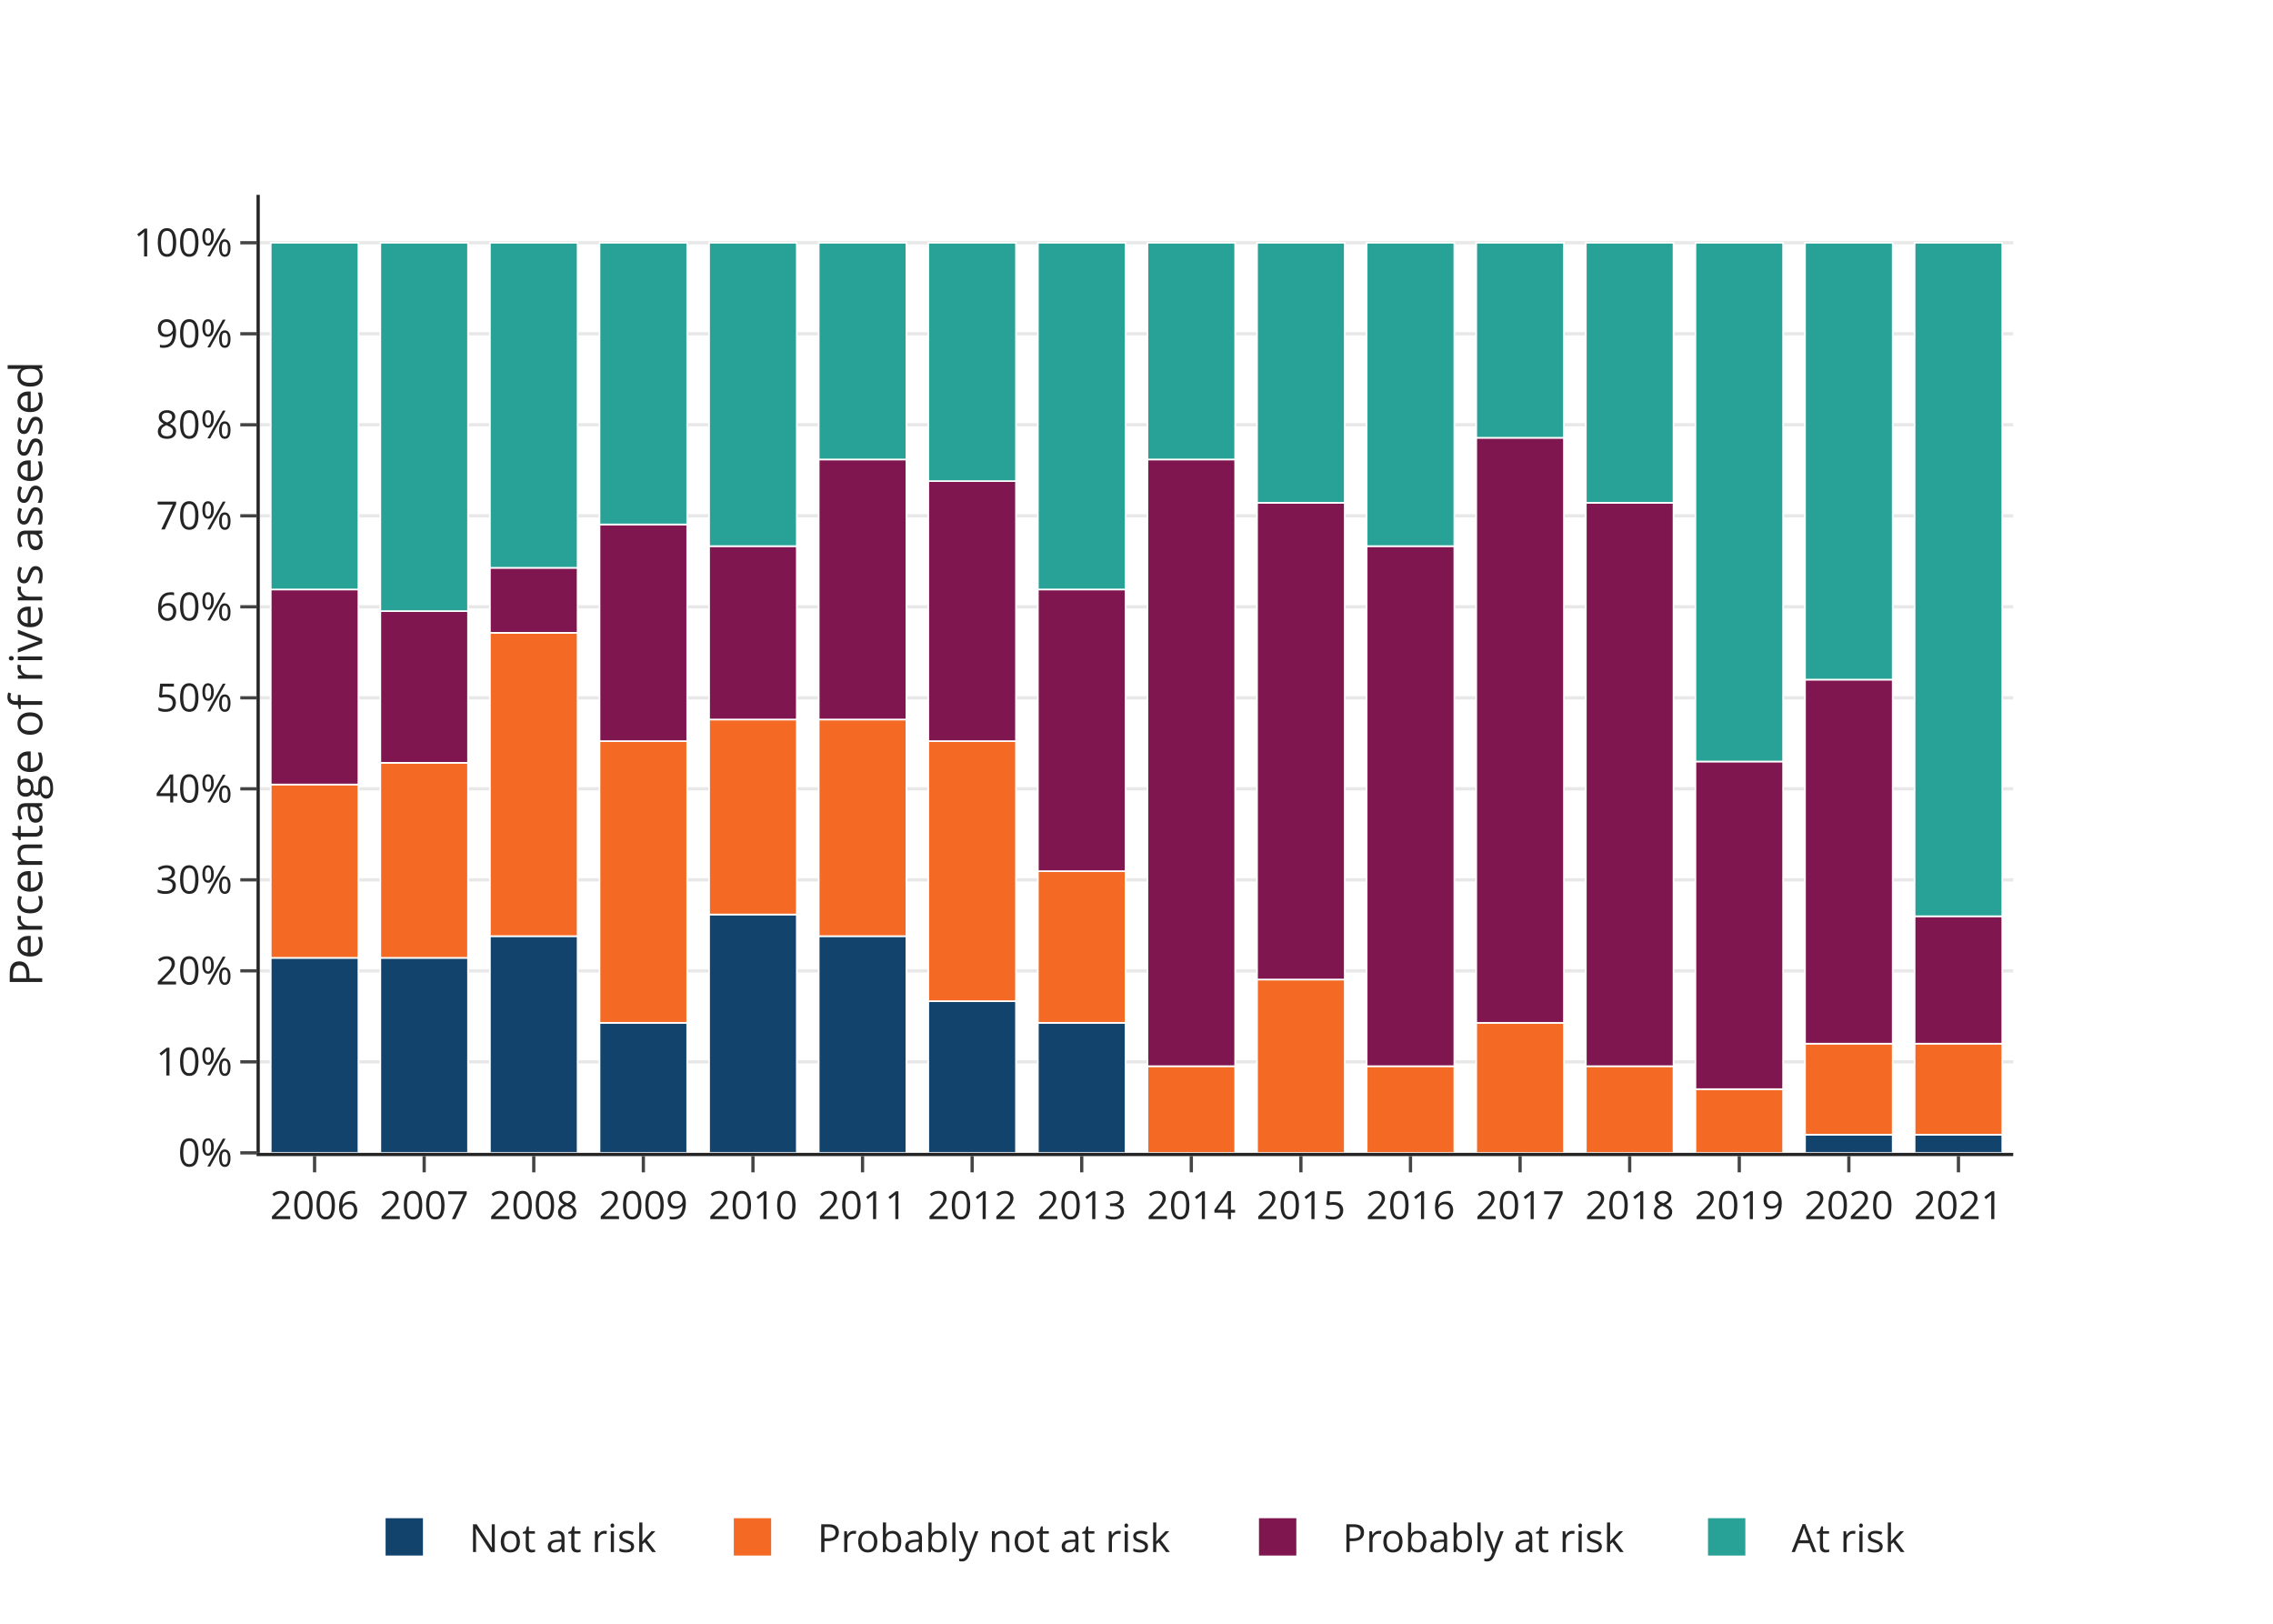
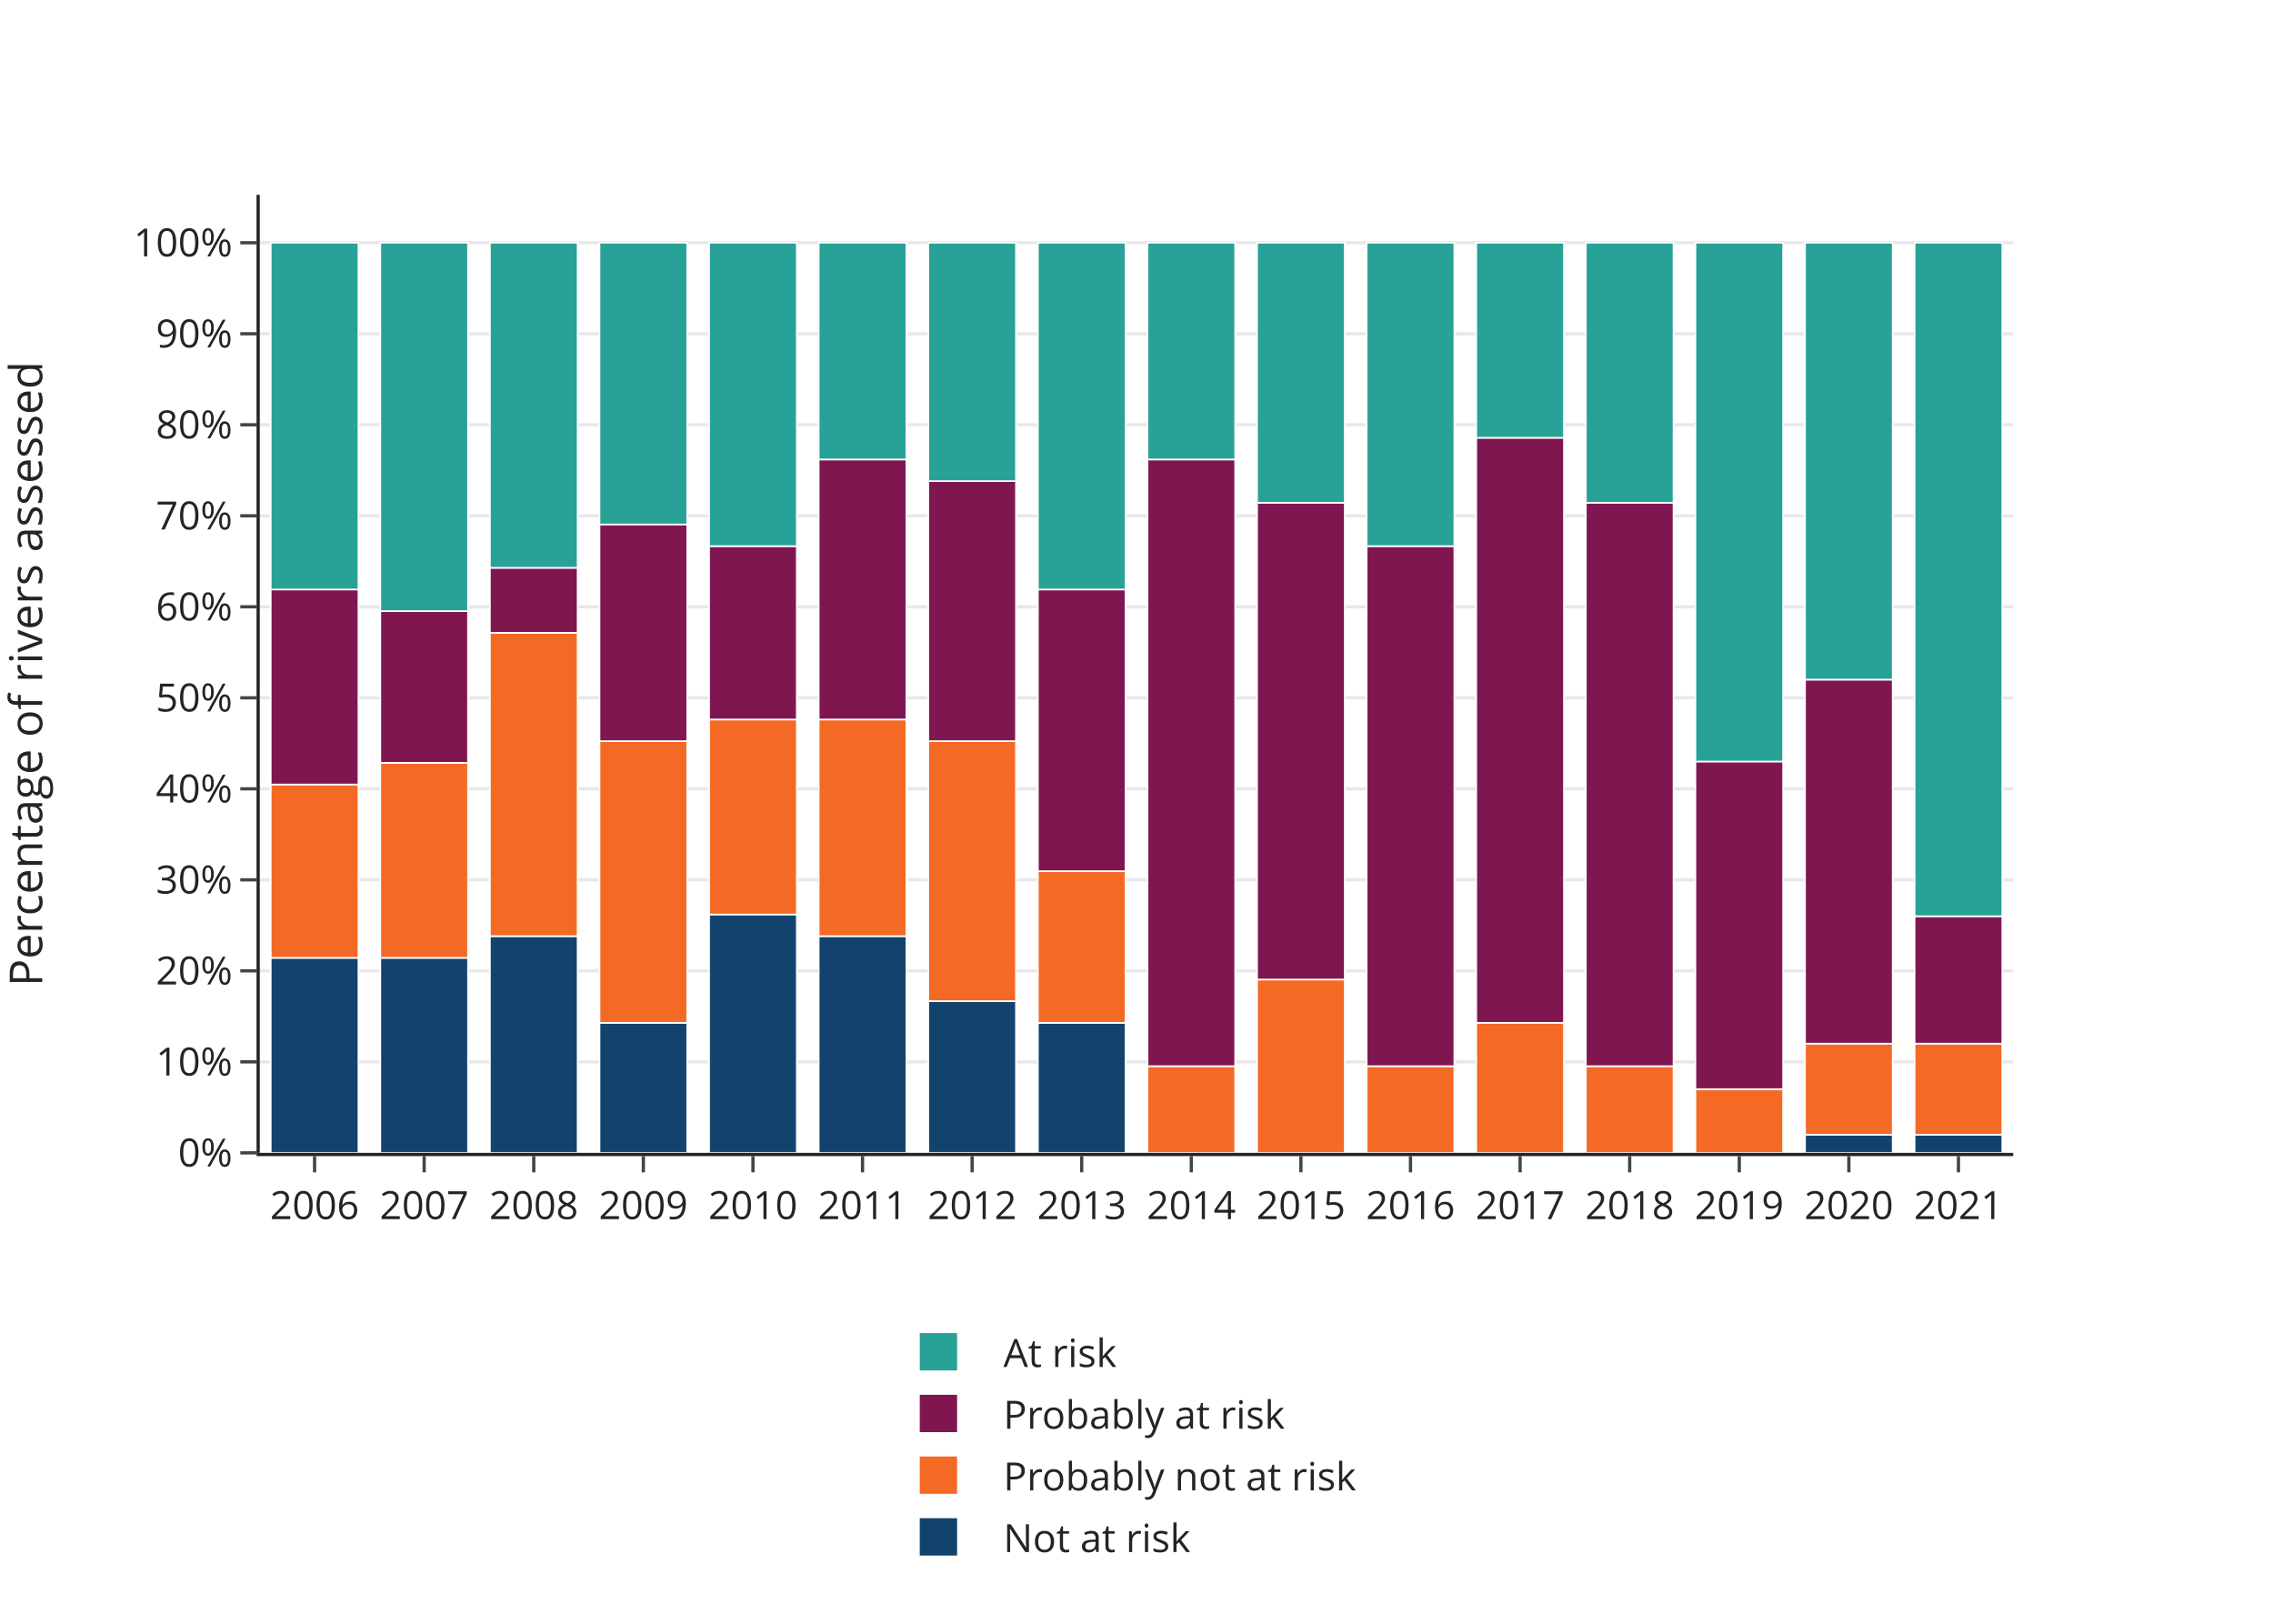
<svg xmlns="http://www.w3.org/2000/svg" class="main-svg" width="700" height="500" style="" viewBox="0 0 700 500">
  <rect x="0" y="0" width="700" height="500" style="fill: rgb(255, 255, 255); fill-opacity: 1;" />
-   <defs id="defs-fbef5a">
+   <defs id="defs-14ce61">
    <g class="clips">
-       <clipPath id="clipfbef5axyplot" class="plotclip">
+       <clipPath id="clip14ce61xyplot" class="plotclip">
        <rect width="540" height="295" />
      </clipPath>
-       <clipPath class="axesclip" id="clipfbef5ax">
+       <clipPath class="axesclip" id="clip14ce61x">
        <rect x="80" y="0" width="540" height="500" />
      </clipPath>
-       <clipPath class="axesclip" id="clipfbef5ay">
+       <clipPath class="axesclip" id="clip14ce61y">
        <rect x="0" y="60" width="700" height="295" />
      </clipPath>
-       <clipPath class="axesclip" id="clipfbef5axy">
+       <clipPath class="axesclip" id="clip14ce61xy">
        <rect x="80" y="60" width="540" height="295" />
      </clipPath>
    </g>
    <g class="gradients" />
    <g class="patterns" />
  </defs>
  <g class="bglayer" />
  <g class="layer-below">
    <g class="imagelayer" />
    <g class="shapelayer" />
  </g>
  <g class="cartesianlayer">
    <g class="subplot xy">
      <g class="layer-subplot">
        <g class="shapelayer" />
        <g class="imagelayer" />
      </g>
      <g class="minor-gridlayer">
        <g class="x" />
        <g class="y" />
      </g>
      <g class="gridlayer">
        <g class="x" />
        <g class="y">
          <path class="ygrid crisp" transform="translate(0,326.98)" d="M80,0h540" style="stroke: rgb(232, 232, 232); stroke-opacity: 1; stroke-width: 1px;" />
          <path class="ygrid crisp" transform="translate(0,298.95)" d="M80,0h540" style="stroke: rgb(232, 232, 232); stroke-opacity: 1; stroke-width: 1px;" />
          <path class="ygrid crisp" transform="translate(0,270.93)" d="M80,0h540" style="stroke: rgb(232, 232, 232); stroke-opacity: 1; stroke-width: 1px;" />
          <path class="ygrid crisp" transform="translate(0,242.9)" d="M80,0h540" style="stroke: rgb(232, 232, 232); stroke-opacity: 1; stroke-width: 1px;" />
          <path class="ygrid crisp" transform="translate(0,214.88)" d="M80,0h540" style="stroke: rgb(232, 232, 232); stroke-opacity: 1; stroke-width: 1px;" />
          <path class="ygrid crisp" transform="translate(0,186.85)" d="M80,0h540" style="stroke: rgb(232, 232, 232); stroke-opacity: 1; stroke-width: 1px;" />
          <path class="ygrid crisp" transform="translate(0,158.83)" d="M80,0h540" style="stroke: rgb(232, 232, 232); stroke-opacity: 1; stroke-width: 1px;" />
          <path class="ygrid crisp" transform="translate(0,130.8)" d="M80,0h540" style="stroke: rgb(232, 232, 232); stroke-opacity: 1; stroke-width: 1px;" />
          <path class="ygrid crisp" transform="translate(0,102.78)" d="M80,0h540" style="stroke: rgb(232, 232, 232); stroke-opacity: 1; stroke-width: 1px;" />
          <path class="ygrid crisp" transform="translate(0,74.75)" d="M80,0h540" style="stroke: rgb(232, 232, 232); stroke-opacity: 1; stroke-width: 1px;" />
        </g>
      </g>
      <g class="zerolinelayer" />
      <path class="xlines-below" />
      <path class="ylines-below" />
      <g class="overlines-below" />
      <g class="xaxislayer-below" />
      <g class="yaxislayer-below" />
      <g class="overaxes-below" />
-       <g class="plot" transform="translate(80,60)" clip-path="url(#clipfbef5axyplot)">
+       <g class="plot" transform="translate(80,60)" clip-path="url(#clip14ce61xyplot)">
        <g class="barlayer mlayer">
          <g class="trace bars" style="opacity: 1;">
            <g class="points">
              <g class="point">
                <path d="M3.38,295V234.95H30.38V295Z" style="vector-effect: non-scaling-stroke; opacity: 1; stroke-width: 0.5px; fill: rgb(18, 67, 109); fill-opacity: 1; stroke: rgb(255, 255, 255); stroke-opacity: 1;" />
              </g>
              <g class="point">
                <path d="M37.13,295V234.95H64.13V295Z" style="vector-effect: non-scaling-stroke; opacity: 1; stroke-width: 0.5px; fill: rgb(18, 67, 109); fill-opacity: 1; stroke: rgb(255, 255, 255); stroke-opacity: 1;" />
              </g>
              <g class="point">
                <path d="M70.88,295V228.27H97.88V295Z" style="vector-effect: non-scaling-stroke; opacity: 1; stroke-width: 0.5px; fill: rgb(18, 67, 109); fill-opacity: 1; stroke: rgb(255, 255, 255); stroke-opacity: 1;" />
              </g>
              <g class="point">
                <path d="M104.63,295V254.96H131.63V295Z" style="vector-effect: non-scaling-stroke; opacity: 1; stroke-width: 0.5px; fill: rgb(18, 67, 109); fill-opacity: 1; stroke: rgb(255, 255, 255); stroke-opacity: 1;" />
              </g>
              <g class="point">
                <path d="M138.38,295V221.6H165.38V295Z" style="vector-effect: non-scaling-stroke; opacity: 1; stroke-width: 0.5px; fill: rgb(18, 67, 109); fill-opacity: 1; stroke: rgb(255, 255, 255); stroke-opacity: 1;" />
              </g>
              <g class="point">
                <path d="M172.13,295V228.27H199.13V295Z" style="vector-effect: non-scaling-stroke; opacity: 1; stroke-width: 0.5px; fill: rgb(18, 67, 109); fill-opacity: 1; stroke: rgb(255, 255, 255); stroke-opacity: 1;" />
              </g>
              <g class="point">
                <path d="M205.88,295V248.29H232.88V295Z" style="vector-effect: non-scaling-stroke; opacity: 1; stroke-width: 0.5px; fill: rgb(18, 67, 109); fill-opacity: 1; stroke: rgb(255, 255, 255); stroke-opacity: 1;" />
              </g>
              <g class="point">
                <path d="M239.63,295V254.96H266.63V295Z" style="vector-effect: non-scaling-stroke; opacity: 1; stroke-width: 0.5px; fill: rgb(18, 67, 109); fill-opacity: 1; stroke: rgb(255, 255, 255); stroke-opacity: 1;" />
              </g>
              <g class="point">
                <path d="M273.38,295V295H300.38V295Z" style="vector-effect: non-scaling-stroke; opacity: 1; stroke-width: 0.5px; fill: rgb(18, 67, 109); fill-opacity: 1; stroke: rgb(255, 255, 255); stroke-opacity: 1;" />
              </g>
              <g class="point">
                <path d="M307.13,295V295H334.13V295Z" style="vector-effect: non-scaling-stroke; opacity: 1; stroke-width: 0.5px; fill: rgb(18, 67, 109); fill-opacity: 1; stroke: rgb(255, 255, 255); stroke-opacity: 1;" />
              </g>
              <g class="point">
                <path d="M340.88,295V295H367.88V295Z" style="vector-effect: non-scaling-stroke; opacity: 1; stroke-width: 0.5px; fill: rgb(18, 67, 109); fill-opacity: 1; stroke: rgb(255, 255, 255); stroke-opacity: 1;" />
              </g>
              <g class="point">
                <path d="M374.63,295V295H401.63V295Z" style="vector-effect: non-scaling-stroke; opacity: 1; stroke-width: 0.5px; fill: rgb(18, 67, 109); fill-opacity: 1; stroke: rgb(255, 255, 255); stroke-opacity: 1;" />
              </g>
              <g class="point">
                <path d="M408.38,295V295H435.38V295Z" style="vector-effect: non-scaling-stroke; opacity: 1; stroke-width: 0.5px; fill: rgb(18, 67, 109); fill-opacity: 1; stroke: rgb(255, 255, 255); stroke-opacity: 1;" />
              </g>
              <g class="point">
                <path d="M442.13,295V295H469.13V295Z" style="vector-effect: non-scaling-stroke; opacity: 1; stroke-width: 0.5px; fill: rgb(18, 67, 109); fill-opacity: 1; stroke: rgb(255, 255, 255); stroke-opacity: 1;" />
              </g>
              <g class="point">
                <path d="M475.88,295V289.4H502.88V295Z" style="vector-effect: non-scaling-stroke; opacity: 1; stroke-width: 0.5px; fill: rgb(18, 67, 109); fill-opacity: 1; stroke: rgb(255, 255, 255); stroke-opacity: 1;" />
              </g>
              <g class="point">
                <path d="M509.63,295V289.4H536.63V295Z" style="vector-effect: non-scaling-stroke; opacity: 1; stroke-width: 0.5px; fill: rgb(18, 67, 109); fill-opacity: 1; stroke: rgb(255, 255, 255); stroke-opacity: 1;" />
              </g>
            </g>
          </g>
          <g class="trace bars" style="opacity: 1;">
            <g class="points">
              <g class="point">
                <path d="M3.38,234.95V181.57H30.38V234.95Z" style="vector-effect: non-scaling-stroke; opacity: 1; stroke-width: 0.5px; fill: rgb(244, 106, 37); fill-opacity: 1; stroke: rgb(255, 255, 255); stroke-opacity: 1;" />
              </g>
              <g class="point">
                <path d="M37.13,234.95V174.89H64.13V234.95Z" style="vector-effect: non-scaling-stroke; opacity: 1; stroke-width: 0.5px; fill: rgb(244, 106, 37); fill-opacity: 1; stroke: rgb(255, 255, 255); stroke-opacity: 1;" />
              </g>
              <g class="point">
                <path d="M70.88,228.27V134.86H97.88V228.27Z" style="vector-effect: non-scaling-stroke; opacity: 1; stroke-width: 0.5px; fill: rgb(244, 106, 37); fill-opacity: 1; stroke: rgb(255, 255, 255); stroke-opacity: 1;" />
              </g>
              <g class="point">
                <path d="M104.63,254.96V168.22H131.63V254.96Z" style="vector-effect: non-scaling-stroke; opacity: 1; stroke-width: 0.5px; fill: rgb(244, 106, 37); fill-opacity: 1; stroke: rgb(255, 255, 255); stroke-opacity: 1;" />
              </g>
              <g class="point">
                <path d="M138.38,221.6V161.55H165.38V221.6Z" style="vector-effect: non-scaling-stroke; opacity: 1; stroke-width: 0.5px; fill: rgb(244, 106, 37); fill-opacity: 1; stroke: rgb(255, 255, 255); stroke-opacity: 1;" />
              </g>
              <g class="point">
                <path d="M172.13,228.27V161.55H199.13V228.27Z" style="vector-effect: non-scaling-stroke; opacity: 1; stroke-width: 0.5px; fill: rgb(244, 106, 37); fill-opacity: 1; stroke: rgb(255, 255, 255); stroke-opacity: 1;" />
              </g>
              <g class="point">
                <path d="M205.88,248.29V168.22H232.88V248.29Z" style="vector-effect: non-scaling-stroke; opacity: 1; stroke-width: 0.5px; fill: rgb(244, 106, 37); fill-opacity: 1; stroke: rgb(255, 255, 255); stroke-opacity: 1;" />
              </g>
              <g class="point">
                <path d="M239.63,254.96V208.26H266.63V254.96Z" style="vector-effect: non-scaling-stroke; opacity: 1; stroke-width: 0.5px; fill: rgb(244, 106, 37); fill-opacity: 1; stroke: rgb(255, 255, 255); stroke-opacity: 1;" />
              </g>
              <g class="point">
                <path d="M273.38,295V268.31H300.38V295Z" style="vector-effect: non-scaling-stroke; opacity: 1; stroke-width: 0.5px; fill: rgb(244, 106, 37); fill-opacity: 1; stroke: rgb(255, 255, 255); stroke-opacity: 1;" />
              </g>
              <g class="point">
                <path d="M307.13,295V241.62H334.13V295Z" style="vector-effect: non-scaling-stroke; opacity: 1; stroke-width: 0.5px; fill: rgb(244, 106, 37); fill-opacity: 1; stroke: rgb(255, 255, 255); stroke-opacity: 1;" />
              </g>
              <g class="point">
                <path d="M340.88,295V268.31H367.88V295Z" style="vector-effect: non-scaling-stroke; opacity: 1; stroke-width: 0.5px; fill: rgb(244, 106, 37); fill-opacity: 1; stroke: rgb(255, 255, 255); stroke-opacity: 1;" />
              </g>
              <g class="point">
                <path d="M374.63,295V254.96H401.63V295Z" style="vector-effect: non-scaling-stroke; opacity: 1; stroke-width: 0.5px; fill: rgb(244, 106, 37); fill-opacity: 1; stroke: rgb(255, 255, 255); stroke-opacity: 1;" />
              </g>
              <g class="point">
                <path d="M408.38,295V268.31H435.38V295Z" style="vector-effect: non-scaling-stroke; opacity: 1; stroke-width: 0.5px; fill: rgb(244, 106, 37); fill-opacity: 1; stroke: rgb(255, 255, 255); stroke-opacity: 1;" />
              </g>
              <g class="point">
                <path d="M442.13,295V275.38H469.13V295Z" style="vector-effect: non-scaling-stroke; opacity: 1; stroke-width: 0.5px; fill: rgb(244, 106, 37); fill-opacity: 1; stroke: rgb(255, 255, 255); stroke-opacity: 1;" />
              </g>
              <g class="point">
                <path d="M475.88,289.4V261.37H502.88V289.4Z" style="vector-effect: non-scaling-stroke; opacity: 1; stroke-width: 0.5px; fill: rgb(244, 106, 37); fill-opacity: 1; stroke: rgb(255, 255, 255); stroke-opacity: 1;" />
              </g>
              <g class="point">
                <path d="M509.63,289.4V261.37H536.63V289.4Z" style="vector-effect: non-scaling-stroke; opacity: 1; stroke-width: 0.5px; fill: rgb(244, 106, 37); fill-opacity: 1; stroke: rgb(255, 255, 255); stroke-opacity: 1;" />
              </g>
            </g>
          </g>
          <g class="trace bars" style="opacity: 1;">
            <g class="points">
              <g class="point">
                <path d="M3.38,181.57V121.51H30.38V181.57Z" style="vector-effect: non-scaling-stroke; opacity: 1; stroke-width: 0.5px; fill: rgb(128, 22, 80); fill-opacity: 1; stroke: rgb(255, 255, 255); stroke-opacity: 1;" />
              </g>
              <g class="point">
                <path d="M37.13,174.89V128.18H64.13V174.89Z" style="vector-effect: non-scaling-stroke; opacity: 1; stroke-width: 0.5px; fill: rgb(128, 22, 80); fill-opacity: 1; stroke: rgb(255, 255, 255); stroke-opacity: 1;" />
              </g>
              <g class="point">
                <path d="M70.88,134.86V114.84H97.88V134.86Z" style="vector-effect: non-scaling-stroke; opacity: 1; stroke-width: 0.5px; fill: rgb(128, 22, 80); fill-opacity: 1; stroke: rgb(255, 255, 255); stroke-opacity: 1;" />
              </g>
              <g class="point">
                <path d="M104.63,168.22V101.49H131.63V168.22Z" style="vector-effect: non-scaling-stroke; opacity: 1; stroke-width: 0.5px; fill: rgb(128, 22, 80); fill-opacity: 1; stroke: rgb(255, 255, 255); stroke-opacity: 1;" />
              </g>
              <g class="point">
                <path d="M138.38,161.55V108.17H165.38V161.55Z" style="vector-effect: non-scaling-stroke; opacity: 1; stroke-width: 0.5px; fill: rgb(128, 22, 80); fill-opacity: 1; stroke: rgb(255, 255, 255); stroke-opacity: 1;" />
              </g>
              <g class="point">
                <path d="M172.13,161.55V81.48H199.13V161.55Z" style="vector-effect: non-scaling-stroke; opacity: 1; stroke-width: 0.5px; fill: rgb(128, 22, 80); fill-opacity: 1; stroke: rgb(255, 255, 255); stroke-opacity: 1;" />
              </g>
              <g class="point">
                <path d="M205.88,168.22V88.15H232.88V168.22Z" style="vector-effect: non-scaling-stroke; opacity: 1; stroke-width: 0.5px; fill: rgb(128, 22, 80); fill-opacity: 1; stroke: rgb(255, 255, 255); stroke-opacity: 1;" />
              </g>
              <g class="point">
                <path d="M239.63,208.26V121.51H266.63V208.26Z" style="vector-effect: non-scaling-stroke; opacity: 1; stroke-width: 0.5px; fill: rgb(128, 22, 80); fill-opacity: 1; stroke: rgb(255, 255, 255); stroke-opacity: 1;" />
              </g>
              <g class="point">
                <path d="M273.38,268.31V81.48H300.38V268.31Z" style="vector-effect: non-scaling-stroke; opacity: 1; stroke-width: 0.5px; fill: rgb(128, 22, 80); fill-opacity: 1; stroke: rgb(255, 255, 255); stroke-opacity: 1;" />
              </g>
              <g class="point">
                <path d="M307.13,241.62V94.82H334.13V241.62Z" style="vector-effect: non-scaling-stroke; opacity: 1; stroke-width: 0.5px; fill: rgb(128, 22, 80); fill-opacity: 1; stroke: rgb(255, 255, 255); stroke-opacity: 1;" />
              </g>
              <g class="point">
                <path d="M340.88,268.31V108.17H367.88V268.31Z" style="vector-effect: non-scaling-stroke; opacity: 1; stroke-width: 0.5px; fill: rgb(128, 22, 80); fill-opacity: 1; stroke: rgb(255, 255, 255); stroke-opacity: 1;" />
              </g>
              <g class="point">
                <path d="M374.63,254.96V74.8H401.63V254.96Z" style="vector-effect: non-scaling-stroke; opacity: 1; stroke-width: 0.5px; fill: rgb(128, 22, 80); fill-opacity: 1; stroke: rgb(255, 255, 255); stroke-opacity: 1;" />
              </g>
              <g class="point">
                <path d="M408.38,268.31V94.82H435.38V268.31Z" style="vector-effect: non-scaling-stroke; opacity: 1; stroke-width: 0.5px; fill: rgb(128, 22, 80); fill-opacity: 1; stroke: rgb(255, 255, 255); stroke-opacity: 1;" />
              </g>
              <g class="point">
                <path d="M442.13,275.38V174.49H469.13V275.38Z" style="vector-effect: non-scaling-stroke; opacity: 1; stroke-width: 0.5px; fill: rgb(128, 22, 80); fill-opacity: 1; stroke: rgb(255, 255, 255); stroke-opacity: 1;" />
              </g>
              <g class="point">
                <path d="M475.88,261.37V149.27H502.88V261.37Z" style="vector-effect: non-scaling-stroke; opacity: 1; stroke-width: 0.5px; fill: rgb(128, 22, 80); fill-opacity: 1; stroke: rgb(255, 255, 255); stroke-opacity: 1;" />
              </g>
              <g class="point">
                <path d="M509.63,261.37V222.14H536.63V261.37Z" style="vector-effect: non-scaling-stroke; opacity: 1; stroke-width: 0.5px; fill: rgb(128, 22, 80); fill-opacity: 1; stroke: rgb(255, 255, 255); stroke-opacity: 1;" />
              </g>
            </g>
          </g>
          <g class="trace bars" style="opacity: 1;">
            <g class="points">
              <g class="point">
                <path d="M3.38,121.51V14.75H30.38V121.51Z" style="vector-effect: non-scaling-stroke; opacity: 1; stroke-width: 0.5px; fill: rgb(40, 161, 151); fill-opacity: 1; stroke: rgb(255, 255, 255); stroke-opacity: 1;" />
              </g>
              <g class="point">
                <path d="M37.13,128.18V14.75H64.13V128.18Z" style="vector-effect: non-scaling-stroke; opacity: 1; stroke-width: 0.5px; fill: rgb(40, 161, 151); fill-opacity: 1; stroke: rgb(255, 255, 255); stroke-opacity: 1;" />
              </g>
              <g class="point">
                <path d="M70.88,114.84V14.75H97.88V114.84Z" style="vector-effect: non-scaling-stroke; opacity: 1; stroke-width: 0.5px; fill: rgb(40, 161, 151); fill-opacity: 1; stroke: rgb(255, 255, 255); stroke-opacity: 1;" />
              </g>
              <g class="point">
                <path d="M104.63,101.49V14.75H131.63V101.49Z" style="vector-effect: non-scaling-stroke; opacity: 1; stroke-width: 0.5px; fill: rgb(40, 161, 151); fill-opacity: 1; stroke: rgb(255, 255, 255); stroke-opacity: 1;" />
              </g>
              <g class="point">
                <path d="M138.38,108.17V14.75H165.38V108.17Z" style="vector-effect: non-scaling-stroke; opacity: 1; stroke-width: 0.5px; fill: rgb(40, 161, 151); fill-opacity: 1; stroke: rgb(255, 255, 255); stroke-opacity: 1;" />
              </g>
              <g class="point">
                <path d="M172.13,81.48V14.75H199.13V81.48Z" style="vector-effect: non-scaling-stroke; opacity: 1; stroke-width: 0.5px; fill: rgb(40, 161, 151); fill-opacity: 1; stroke: rgb(255, 255, 255); stroke-opacity: 1;" />
              </g>
              <g class="point">
                <path d="M205.88,88.15V14.75H232.88V88.15Z" style="vector-effect: non-scaling-stroke; opacity: 1; stroke-width: 0.5px; fill: rgb(40, 161, 151); fill-opacity: 1; stroke: rgb(255, 255, 255); stroke-opacity: 1;" />
              </g>
              <g class="point">
                <path d="M239.63,121.51V14.75H266.63V121.51Z" style="vector-effect: non-scaling-stroke; opacity: 1; stroke-width: 0.5px; fill: rgb(40, 161, 151); fill-opacity: 1; stroke: rgb(255, 255, 255); stroke-opacity: 1;" />
              </g>
              <g class="point">
                <path d="M273.38,81.48V14.75H300.38V81.48Z" style="vector-effect: non-scaling-stroke; opacity: 1; stroke-width: 0.5px; fill: rgb(40, 161, 151); fill-opacity: 1; stroke: rgb(255, 255, 255); stroke-opacity: 1;" />
              </g>
              <g class="point">
                <path d="M307.13,94.82V14.75H334.13V94.82Z" style="vector-effect: non-scaling-stroke; opacity: 1; stroke-width: 0.5px; fill: rgb(40, 161, 151); fill-opacity: 1; stroke: rgb(255, 255, 255); stroke-opacity: 1;" />
              </g>
              <g class="point">
                <path d="M340.88,108.17V14.75H367.88V108.17Z" style="vector-effect: non-scaling-stroke; opacity: 1; stroke-width: 0.5px; fill: rgb(40, 161, 151); fill-opacity: 1; stroke: rgb(255, 255, 255); stroke-opacity: 1;" />
              </g>
              <g class="point">
                <path d="M374.63,74.8V14.75H401.63V74.8Z" style="vector-effect: non-scaling-stroke; opacity: 1; stroke-width: 0.5px; fill: rgb(40, 161, 151); fill-opacity: 1; stroke: rgb(255, 255, 255); stroke-opacity: 1;" />
              </g>
              <g class="point">
                <path d="M408.38,94.82V14.75H435.38V94.82Z" style="vector-effect: non-scaling-stroke; opacity: 1; stroke-width: 0.5px; fill: rgb(40, 161, 151); fill-opacity: 1; stroke: rgb(255, 255, 255); stroke-opacity: 1;" />
              </g>
              <g class="point">
                <path d="M442.13,174.49V14.75H469.13V174.49Z" style="vector-effect: non-scaling-stroke; opacity: 1; stroke-width: 0.5px; fill: rgb(40, 161, 151); fill-opacity: 1; stroke: rgb(255, 255, 255); stroke-opacity: 1;" />
              </g>
              <g class="point">
                <path d="M475.88,149.27V14.75H502.88V149.27Z" style="vector-effect: non-scaling-stroke; opacity: 1; stroke-width: 0.5px; fill: rgb(40, 161, 151); fill-opacity: 1; stroke: rgb(255, 255, 255); stroke-opacity: 1;" />
              </g>
              <g class="point">
                <path d="M509.63,222.14V14.75H536.63V222.14Z" style="vector-effect: non-scaling-stroke; opacity: 1; stroke-width: 0.5px; fill: rgb(40, 161, 151); fill-opacity: 1; stroke: rgb(255, 255, 255); stroke-opacity: 1;" />
              </g>
            </g>
          </g>
        </g>
      </g>
      <g class="overplot" />
      <path class="xlines-above crisp" d="M79,355.5H620" style="fill: none; stroke-width: 1px; stroke: rgb(36, 36, 36); stroke-opacity: 1;" />
      <path class="ylines-above crisp" d="M79.5,60V355" style="fill: none; stroke-width: 1px; stroke: rgb(36, 36, 36); stroke-opacity: 1;" />
      <g class="overlines-above" />
      <g class="xaxislayer-above">
        <path class="xtick ticks crisp" d="M0,356v5" transform="translate(96.88,0)" style="stroke: rgb(68, 68, 68); stroke-opacity: 1; stroke-width: 1px;" />
        <path class="xtick ticks crisp" d="M0,356v5" transform="translate(130.63,0)" style="stroke: rgb(68, 68, 68); stroke-opacity: 1; stroke-width: 1px;" />
        <path class="xtick ticks crisp" d="M0,356v5" transform="translate(164.38,0)" style="stroke: rgb(68, 68, 68); stroke-opacity: 1; stroke-width: 1px;" />
        <path class="xtick ticks crisp" d="M0,356v5" transform="translate(198.13,0)" style="stroke: rgb(68, 68, 68); stroke-opacity: 1; stroke-width: 1px;" />
        <path class="xtick ticks crisp" d="M0,356v5" transform="translate(231.88,0)" style="stroke: rgb(68, 68, 68); stroke-opacity: 1; stroke-width: 1px;" />
        <path class="xtick ticks crisp" d="M0,356v5" transform="translate(265.63,0)" style="stroke: rgb(68, 68, 68); stroke-opacity: 1; stroke-width: 1px;" />
        <path class="xtick ticks crisp" d="M0,356v5" transform="translate(299.38,0)" style="stroke: rgb(68, 68, 68); stroke-opacity: 1; stroke-width: 1px;" />
        <path class="xtick ticks crisp" d="M0,356v5" transform="translate(333.13,0)" style="stroke: rgb(68, 68, 68); stroke-opacity: 1; stroke-width: 1px;" />
        <path class="xtick ticks crisp" d="M0,356v5" transform="translate(366.88,0)" style="stroke: rgb(68, 68, 68); stroke-opacity: 1; stroke-width: 1px;" />
        <path class="xtick ticks crisp" d="M0,356v5" transform="translate(400.63,0)" style="stroke: rgb(68, 68, 68); stroke-opacity: 1; stroke-width: 1px;" />
        <path class="xtick ticks crisp" d="M0,356v5" transform="translate(434.38,0)" style="stroke: rgb(68, 68, 68); stroke-opacity: 1; stroke-width: 1px;" />
        <path class="xtick ticks crisp" d="M0,356v5" transform="translate(468.13,0)" style="stroke: rgb(68, 68, 68); stroke-opacity: 1; stroke-width: 1px;" />
        <path class="xtick ticks crisp" d="M0,356v5" transform="translate(501.88,0)" style="stroke: rgb(68, 68, 68); stroke-opacity: 1; stroke-width: 1px;" />
        <path class="xtick ticks crisp" d="M0,356v5" transform="translate(535.63,0)" style="stroke: rgb(68, 68, 68); stroke-opacity: 1; stroke-width: 1px;" />
        <path class="xtick ticks crisp" d="M0,356v5" transform="translate(569.38,0)" style="stroke: rgb(68, 68, 68); stroke-opacity: 1; stroke-width: 1px;" />
        <path class="xtick ticks crisp" d="M0,356v5" transform="translate(603.13,0)" style="stroke: rgb(68, 68, 68); stroke-opacity: 1; stroke-width: 1px;" />
        <g class="xtick">
          <text text-anchor="middle" x="0" y="375.4" transform="translate(96.88,0)" style="font-family: 'Open Sans', verdana, arial, sans-serif; font-size: 12px; fill: rgb(36, 36, 36); fill-opacity: 1; white-space: pre; opacity: 1;">2006</text>
        </g>
        <g class="xtick">
          <text text-anchor="middle" x="0" y="375.4" style="font-family: 'Open Sans', verdana, arial, sans-serif; font-size: 12px; fill: rgb(36, 36, 36); fill-opacity: 1; white-space: pre; opacity: 1;" transform="translate(130.63,0)">2007</text>
        </g>
        <g class="xtick">
          <text text-anchor="middle" x="0" y="375.4" style="font-family: 'Open Sans', verdana, arial, sans-serif; font-size: 12px; fill: rgb(36, 36, 36); fill-opacity: 1; white-space: pre; opacity: 1;" transform="translate(164.38,0)">2008</text>
        </g>
        <g class="xtick">
          <text text-anchor="middle" x="0" y="375.4" style="font-family: 'Open Sans', verdana, arial, sans-serif; font-size: 12px; fill: rgb(36, 36, 36); fill-opacity: 1; white-space: pre; opacity: 1;" transform="translate(198.13,0)">2009</text>
        </g>
        <g class="xtick">
          <text text-anchor="middle" x="0" y="375.4" style="font-family: 'Open Sans', verdana, arial, sans-serif; font-size: 12px; fill: rgb(36, 36, 36); fill-opacity: 1; white-space: pre; opacity: 1;" transform="translate(231.88,0)">2010</text>
        </g>
        <g class="xtick">
          <text text-anchor="middle" x="0" y="375.4" style="font-family: 'Open Sans', verdana, arial, sans-serif; font-size: 12px; fill: rgb(36, 36, 36); fill-opacity: 1; white-space: pre; opacity: 1;" transform="translate(265.63,0)">2011</text>
        </g>
        <g class="xtick">
          <text text-anchor="middle" x="0" y="375.4" style="font-family: 'Open Sans', verdana, arial, sans-serif; font-size: 12px; fill: rgb(36, 36, 36); fill-opacity: 1; white-space: pre; opacity: 1;" transform="translate(299.38,0)">2012</text>
        </g>
        <g class="xtick">
          <text text-anchor="middle" x="0" y="375.4" style="font-family: 'Open Sans', verdana, arial, sans-serif; font-size: 12px; fill: rgb(36, 36, 36); fill-opacity: 1; white-space: pre; opacity: 1;" transform="translate(333.13,0)">2013</text>
        </g>
        <g class="xtick">
          <text text-anchor="middle" x="0" y="375.4" style="font-family: 'Open Sans', verdana, arial, sans-serif; font-size: 12px; fill: rgb(36, 36, 36); fill-opacity: 1; white-space: pre; opacity: 1;" transform="translate(366.88,0)">2014</text>
        </g>
        <g class="xtick">
          <text text-anchor="middle" x="0" y="375.4" style="font-family: 'Open Sans', verdana, arial, sans-serif; font-size: 12px; fill: rgb(36, 36, 36); fill-opacity: 1; white-space: pre; opacity: 1;" transform="translate(400.63,0)">2015</text>
        </g>
        <g class="xtick">
          <text text-anchor="middle" x="0" y="375.4" style="font-family: 'Open Sans', verdana, arial, sans-serif; font-size: 12px; fill: rgb(36, 36, 36); fill-opacity: 1; white-space: pre; opacity: 1;" transform="translate(434.38,0)">2016</text>
        </g>
        <g class="xtick">
          <text text-anchor="middle" x="0" y="375.4" style="font-family: 'Open Sans', verdana, arial, sans-serif; font-size: 12px; fill: rgb(36, 36, 36); fill-opacity: 1; white-space: pre; opacity: 1;" transform="translate(468.13,0)">2017</text>
        </g>
        <g class="xtick">
          <text text-anchor="middle" x="0" y="375.4" style="font-family: 'Open Sans', verdana, arial, sans-serif; font-size: 12px; fill: rgb(36, 36, 36); fill-opacity: 1; white-space: pre; opacity: 1;" transform="translate(501.88,0)">2018</text>
        </g>
        <g class="xtick">
          <text text-anchor="middle" x="0" y="375.4" style="font-family: 'Open Sans', verdana, arial, sans-serif; font-size: 12px; fill: rgb(36, 36, 36); fill-opacity: 1; white-space: pre; opacity: 1;" transform="translate(535.63,0)">2019</text>
        </g>
        <g class="xtick">
          <text text-anchor="middle" x="0" y="375.4" style="font-family: 'Open Sans', verdana, arial, sans-serif; font-size: 12px; fill: rgb(36, 36, 36); fill-opacity: 1; white-space: pre; opacity: 1;" transform="translate(569.38,0)">2020</text>
        </g>
        <g class="xtick">
          <text text-anchor="middle" x="0" y="375.4" style="font-family: 'Open Sans', verdana, arial, sans-serif; font-size: 12px; fill: rgb(36, 36, 36); fill-opacity: 1; white-space: pre; opacity: 1;" transform="translate(603.13,0)">2021</text>
        </g>
      </g>
      <g class="yaxislayer-above">
        <path class="ytick ticks crisp" d="M79,0h-5" transform="translate(0,355)" style="stroke: rgb(68, 68, 68); stroke-opacity: 1; stroke-width: 1px;" />
        <path class="ytick ticks crisp" d="M79,0h-5" transform="translate(0,326.98)" style="stroke: rgb(68, 68, 68); stroke-opacity: 1; stroke-width: 1px;" />
        <path class="ytick ticks crisp" d="M79,0h-5" transform="translate(0,298.95)" style="stroke: rgb(68, 68, 68); stroke-opacity: 1; stroke-width: 1px;" />
        <path class="ytick ticks crisp" d="M79,0h-5" transform="translate(0,270.93)" style="stroke: rgb(68, 68, 68); stroke-opacity: 1; stroke-width: 1px;" />
        <path class="ytick ticks crisp" d="M79,0h-5" transform="translate(0,242.9)" style="stroke: rgb(68, 68, 68); stroke-opacity: 1; stroke-width: 1px;" />
        <path class="ytick ticks crisp" d="M79,0h-5" transform="translate(0,214.88)" style="stroke: rgb(68, 68, 68); stroke-opacity: 1; stroke-width: 1px;" />
        <path class="ytick ticks crisp" d="M79,0h-5" transform="translate(0,186.85)" style="stroke: rgb(68, 68, 68); stroke-opacity: 1; stroke-width: 1px;" />
        <path class="ytick ticks crisp" d="M79,0h-5" transform="translate(0,158.83)" style="stroke: rgb(68, 68, 68); stroke-opacity: 1; stroke-width: 1px;" />
        <path class="ytick ticks crisp" d="M79,0h-5" transform="translate(0,130.8)" style="stroke: rgb(68, 68, 68); stroke-opacity: 1; stroke-width: 1px;" />
        <path class="ytick ticks crisp" d="M79,0h-5" transform="translate(0,102.78)" style="stroke: rgb(68, 68, 68); stroke-opacity: 1; stroke-width: 1px;" />
        <path class="ytick ticks crisp" d="M79,0h-5" transform="translate(0,74.75)" style="stroke: rgb(68, 68, 68); stroke-opacity: 1; stroke-width: 1px;" />
        <g class="ytick">
          <text text-anchor="end" x="71.6" y="4.2" transform="translate(0,355)" style="font-family: 'Open Sans', verdana, arial, sans-serif; font-size: 12px; fill: rgb(36, 36, 36); fill-opacity: 1; white-space: pre; opacity: 1;">0%</text>
        </g>
        <g class="ytick">
          <text text-anchor="end" x="71.6" y="4.2" style="font-family: 'Open Sans', verdana, arial, sans-serif; font-size: 12px; fill: rgb(36, 36, 36); fill-opacity: 1; white-space: pre; opacity: 1;" transform="translate(0,326.98)">10%</text>
        </g>
        <g class="ytick">
          <text text-anchor="end" x="71.6" y="4.2" style="font-family: 'Open Sans', verdana, arial, sans-serif; font-size: 12px; fill: rgb(36, 36, 36); fill-opacity: 1; white-space: pre; opacity: 1;" transform="translate(0,298.95)">20%</text>
        </g>
        <g class="ytick">
          <text text-anchor="end" x="71.6" y="4.2" style="font-family: 'Open Sans', verdana, arial, sans-serif; font-size: 12px; fill: rgb(36, 36, 36); fill-opacity: 1; white-space: pre; opacity: 1;" transform="translate(0,270.93)">30%</text>
        </g>
        <g class="ytick">
          <text text-anchor="end" x="71.6" y="4.2" style="font-family: 'Open Sans', verdana, arial, sans-serif; font-size: 12px; fill: rgb(36, 36, 36); fill-opacity: 1; white-space: pre; opacity: 1;" transform="translate(0,242.9)">40%</text>
        </g>
        <g class="ytick">
          <text text-anchor="end" x="71.6" y="4.2" style="font-family: 'Open Sans', verdana, arial, sans-serif; font-size: 12px; fill: rgb(36, 36, 36); fill-opacity: 1; white-space: pre; opacity: 1;" transform="translate(0,214.88)">50%</text>
        </g>
        <g class="ytick">
          <text text-anchor="end" x="71.6" y="4.2" style="font-family: 'Open Sans', verdana, arial, sans-serif; font-size: 12px; fill: rgb(36, 36, 36); fill-opacity: 1; white-space: pre; opacity: 1;" transform="translate(0,186.85)">60%</text>
        </g>
        <g class="ytick">
          <text text-anchor="end" x="71.6" y="4.2" style="font-family: 'Open Sans', verdana, arial, sans-serif; font-size: 12px; fill: rgb(36, 36, 36); fill-opacity: 1; white-space: pre; opacity: 1;" transform="translate(0,158.83)">70%</text>
        </g>
        <g class="ytick">
          <text text-anchor="end" x="71.6" y="4.2" style="font-family: 'Open Sans', verdana, arial, sans-serif; font-size: 12px; fill: rgb(36, 36, 36); fill-opacity: 1; white-space: pre; opacity: 1;" transform="translate(0,130.8)">80%</text>
        </g>
        <g class="ytick">
          <text text-anchor="end" x="71.6" y="4.2" style="font-family: 'Open Sans', verdana, arial, sans-serif; font-size: 12px; fill: rgb(36, 36, 36); fill-opacity: 1; white-space: pre; opacity: 1;" transform="translate(0,102.78)">90%</text>
        </g>
        <g class="ytick">
          <text text-anchor="end" x="71.6" y="4.2" style="font-family: 'Open Sans', verdana, arial, sans-serif; font-size: 12px; fill: rgb(36, 36, 36); fill-opacity: 1; white-space: pre; opacity: 1;" transform="translate(0,74.75)">100%</text>
        </g>
      </g>
      <g class="overaxes-above" />
    </g>
  </g>
  <g class="polarlayer" />
  <g class="smithlayer" />
  <g class="ternarylayer" />
  <g class="geolayer" />
  <g class="funnelarealayer" />
  <g class="pielayer" />
  <g class="iciclelayer" />
  <g class="treemaplayer" />
  <g class="sunburstlayer" />
  <g class="glimages" />
-   <defs id="topdefs-fbef5a">
+   <defs id="topdefs-14ce61">
    <g class="clips" />
-     <clipPath id="legendfbef5a">
-       <rect width="491" height="29" x="0" y="0" />
+     <clipPath id="legend14ce61">
+       <rect width="162" height="86" x="0" y="0" />
    </clipPath>
  </defs>
  <g class="layer-above">
    <g class="imagelayer" />
    <g class="shapelayer" />
  </g>
  <g class="infolayer">
-     <g class="legend" pointer-events="all" transform="translate(104.5,458.75)">
-       <rect class="bg" shape-rendering="crispEdges" style="stroke: rgb(68, 68, 68); stroke-opacity: 1; fill: rgb(255, 255, 255); fill-opacity: 1; stroke-width: 0px;" width="491" height="29" x="0" y="0" />
-       <g class="scrollbox" transform="" clip-path="url(#legendfbef5a)">
-         <g class="groups" transform="">
-           <g class="traces" transform="translate(0,14.5)" style="opacity: 1;">
-             <text class="legendtext" text-anchor="start" x="40" y="4.68" style="font-family: 'Open Sans', verdana, arial, sans-serif; font-size: 12px; fill: rgb(36, 36, 36); fill-opacity: 1; white-space: pre;">Not at risk</text>
-             <g class="layers" style="opacity: 1;">
-               <g class="legendfill" />
-               <g class="legendlines" />
-               <g class="legendsymbols">
-                 <g class="legendpoints">
-                   <path class="legendundefined" d="M6,6H-6V-6H6Z" transform="translate(20,0)" style="stroke-width: 0.5px; fill: rgb(18, 67, 109); fill-opacity: 1; stroke: rgb(255, 255, 255); stroke-opacity: 1;" />
-                 </g>
-               </g>
-             </g>
-             <rect class="legendtoggle" x="0" y="-9.5" width="104.734" height="19" style="fill: rgb(0, 0, 0); fill-opacity: 0;" />
-           </g>
-         </g>
-         <g class="groups" transform="translate(107.2344,0)">
-           <g class="traces" transform="translate(0,14.5)" style="opacity: 1;">
-             <text class="legendtext" text-anchor="start" x="40" y="4.68" style="font-family: 'Open Sans', verdana, arial, sans-serif; font-size: 12px; fill: rgb(36, 36, 36); fill-opacity: 1; white-space: pre;">Probably not at risk</text>
-             <g class="layers" style="opacity: 1;">
-               <g class="legendfill" />
-               <g class="legendlines" />
-               <g class="legendsymbols">
-                 <g class="legendpoints">
-                   <path class="legendundefined" d="M6,6H-6V-6H6Z" transform="translate(20,0)" style="stroke-width: 0.5px; fill: rgb(244, 106, 37); fill-opacity: 1; stroke: rgb(255, 255, 255); stroke-opacity: 1;" />
-                 </g>
-               </g>
-             </g>
-             <rect class="legendtoggle" x="0" y="-9.5" width="159.234" height="19" style="fill: rgb(0, 0, 0); fill-opacity: 0;" />
-           </g>
-         </g>
-         <g class="groups" transform="translate(268.9688,0)">
-           <g class="traces" transform="translate(0,14.5)" style="opacity: 1;">
-             <text class="legendtext" text-anchor="start" x="40" y="4.68" style="font-family: 'Open Sans', verdana, arial, sans-serif; font-size: 12px; fill: rgb(36, 36, 36); fill-opacity: 1; white-space: pre;">Probably at risk</text>
-             <g class="layers" style="opacity: 1;">
-               <g class="legendfill" />
-               <g class="legendlines" />
-               <g class="legendsymbols">
-                 <g class="legendpoints">
-                   <path class="legendundefined" d="M6,6H-6V-6H6Z" transform="translate(20,0)" style="stroke-width: 0.5px; fill: rgb(128, 22, 80); fill-opacity: 1; stroke: rgb(255, 255, 255); stroke-opacity: 1;" />
-                 </g>
-               </g>
-             </g>
-             <rect class="legendtoggle" x="0" y="-9.5" width="135.781" height="19" style="fill: rgb(0, 0, 0); fill-opacity: 0;" />
-           </g>
-         </g>
-         <g class="groups" transform="translate(407.25,0)">
+     <g class="legend" pointer-events="all" transform="translate(269,401.75)">
+       <rect class="bg" shape-rendering="crispEdges" style="stroke: rgb(68, 68, 68); stroke-opacity: 1; fill: rgb(255, 255, 255); fill-opacity: 1; stroke-width: 0px;" width="162" height="86" x="0" y="0" />
+       <g class="scrollbox" transform="" clip-path="url(#legend14ce61)">
+         <g class="groups">
          <g class="traces" transform="translate(0,14.5)" style="opacity: 1;">
            <text class="legendtext" text-anchor="start" x="40" y="4.68" style="font-family: 'Open Sans', verdana, arial, sans-serif; font-size: 12px; fill: rgb(36, 36, 36); fill-opacity: 1; white-space: pre;">At risk</text>
            <g class="layers" style="opacity: 1;">
              <g class="legendfill" />
              <g class="legendlines" />
              <g class="legendsymbols">
                <g class="legendpoints">
                  <path class="legendundefined" d="M6,6H-6V-6H6Z" transform="translate(20,0)" style="stroke-width: 0.5px; fill: rgb(40, 161, 151); fill-opacity: 1; stroke: rgb(255, 255, 255); stroke-opacity: 1;" />
                </g>
              </g>
            </g>
-             <rect class="legendtoggle" x="0" y="-9.5" width="80.547" height="19" style="fill: rgb(0, 0, 0); fill-opacity: 0;" />
+             <rect class="legendtoggle" x="0" y="-9.5" width="156.734" height="19" style="fill: rgb(0, 0, 0); fill-opacity: 0;" />
+           </g>
+           <g class="traces" transform="translate(0,33.5)" style="opacity: 1;">
+             <text class="legendtext" text-anchor="start" x="40" y="4.68" style="font-family: 'Open Sans', verdana, arial, sans-serif; font-size: 12px; fill: rgb(36, 36, 36); fill-opacity: 1; white-space: pre;">Probably at risk</text>
+             <g class="layers" style="opacity: 1;">
+               <g class="legendfill" />
+               <g class="legendlines" />
+               <g class="legendsymbols">
+                 <g class="legendpoints">
+                   <path class="legendundefined" d="M6,6H-6V-6H6Z" transform="translate(20,0)" style="stroke-width: 0.5px; fill: rgb(128, 22, 80); fill-opacity: 1; stroke: rgb(255, 255, 255); stroke-opacity: 1;" />
+                 </g>
+               </g>
+             </g>
+             <rect class="legendtoggle" x="0" y="-9.5" width="156.734" height="19" style="fill: rgb(0, 0, 0); fill-opacity: 0;" />
+           </g>
+           <g class="traces" transform="translate(0,52.5)" style="opacity: 1;">
+             <text class="legendtext" text-anchor="start" x="40" y="4.68" style="font-family: 'Open Sans', verdana, arial, sans-serif; font-size: 12px; fill: rgb(36, 36, 36); fill-opacity: 1; white-space: pre;">Probably not at risk</text>
+             <g class="layers" style="opacity: 1;">
+               <g class="legendfill" />
+               <g class="legendlines" />
+               <g class="legendsymbols">
+                 <g class="legendpoints">
+                   <path class="legendundefined" d="M6,6H-6V-6H6Z" transform="translate(20,0)" style="stroke-width: 0.5px; fill: rgb(244, 106, 37); fill-opacity: 1; stroke: rgb(255, 255, 255); stroke-opacity: 1;" />
+                 </g>
+               </g>
+             </g>
+             <rect class="legendtoggle" x="0" y="-9.5" width="156.734" height="19" style="fill: rgb(0, 0, 0); fill-opacity: 0;" />
+           </g>
+           <g class="traces" transform="translate(0,71.5)" style="opacity: 1;">
+             <text class="legendtext" text-anchor="start" x="40" y="4.68" style="font-family: 'Open Sans', verdana, arial, sans-serif; font-size: 12px; fill: rgb(36, 36, 36); fill-opacity: 1; white-space: pre;">Not at risk</text>
+             <g class="layers" style="opacity: 1;">
+               <g class="legendfill" />
+               <g class="legendlines" />
+               <g class="legendsymbols">
+                 <g class="legendpoints">
+                   <path class="legendundefined" d="M6,6H-6V-6H6Z" transform="translate(20,0)" style="stroke-width: 0.5px; fill: rgb(18, 67, 109); fill-opacity: 1; stroke: rgb(255, 255, 255); stroke-opacity: 1;" />
+                 </g>
+               </g>
+             </g>
+             <rect class="legendtoggle" x="0" y="-9.5" width="156.734" height="19" style="fill: rgb(0, 0, 0); fill-opacity: 0;" />
          </g>
        </g>
      </g>
      <rect class="scrollbar" rx="20" ry="3" width="0" height="0" style="fill: rgb(128, 139, 164); fill-opacity: 1;" x="0" y="0" />
    </g>
    <g class="g-gtitle" />
    <g class="g-xtitle" />
    <g class="g-ytitle" transform="translate(0.5185547,0)">
      <text class="ytitle" transform="rotate(-90,12.48125,207.5)" x="12.481" y="207.5" text-anchor="middle" style="font-family: 'Open Sans', verdana, arial, sans-serif; font-size: 14px; fill: rgb(36, 36, 36); opacity: 1; font-weight: normal; white-space: pre;">Percentage of rivers assessed</text>
    </g>
  </g>
</svg>
